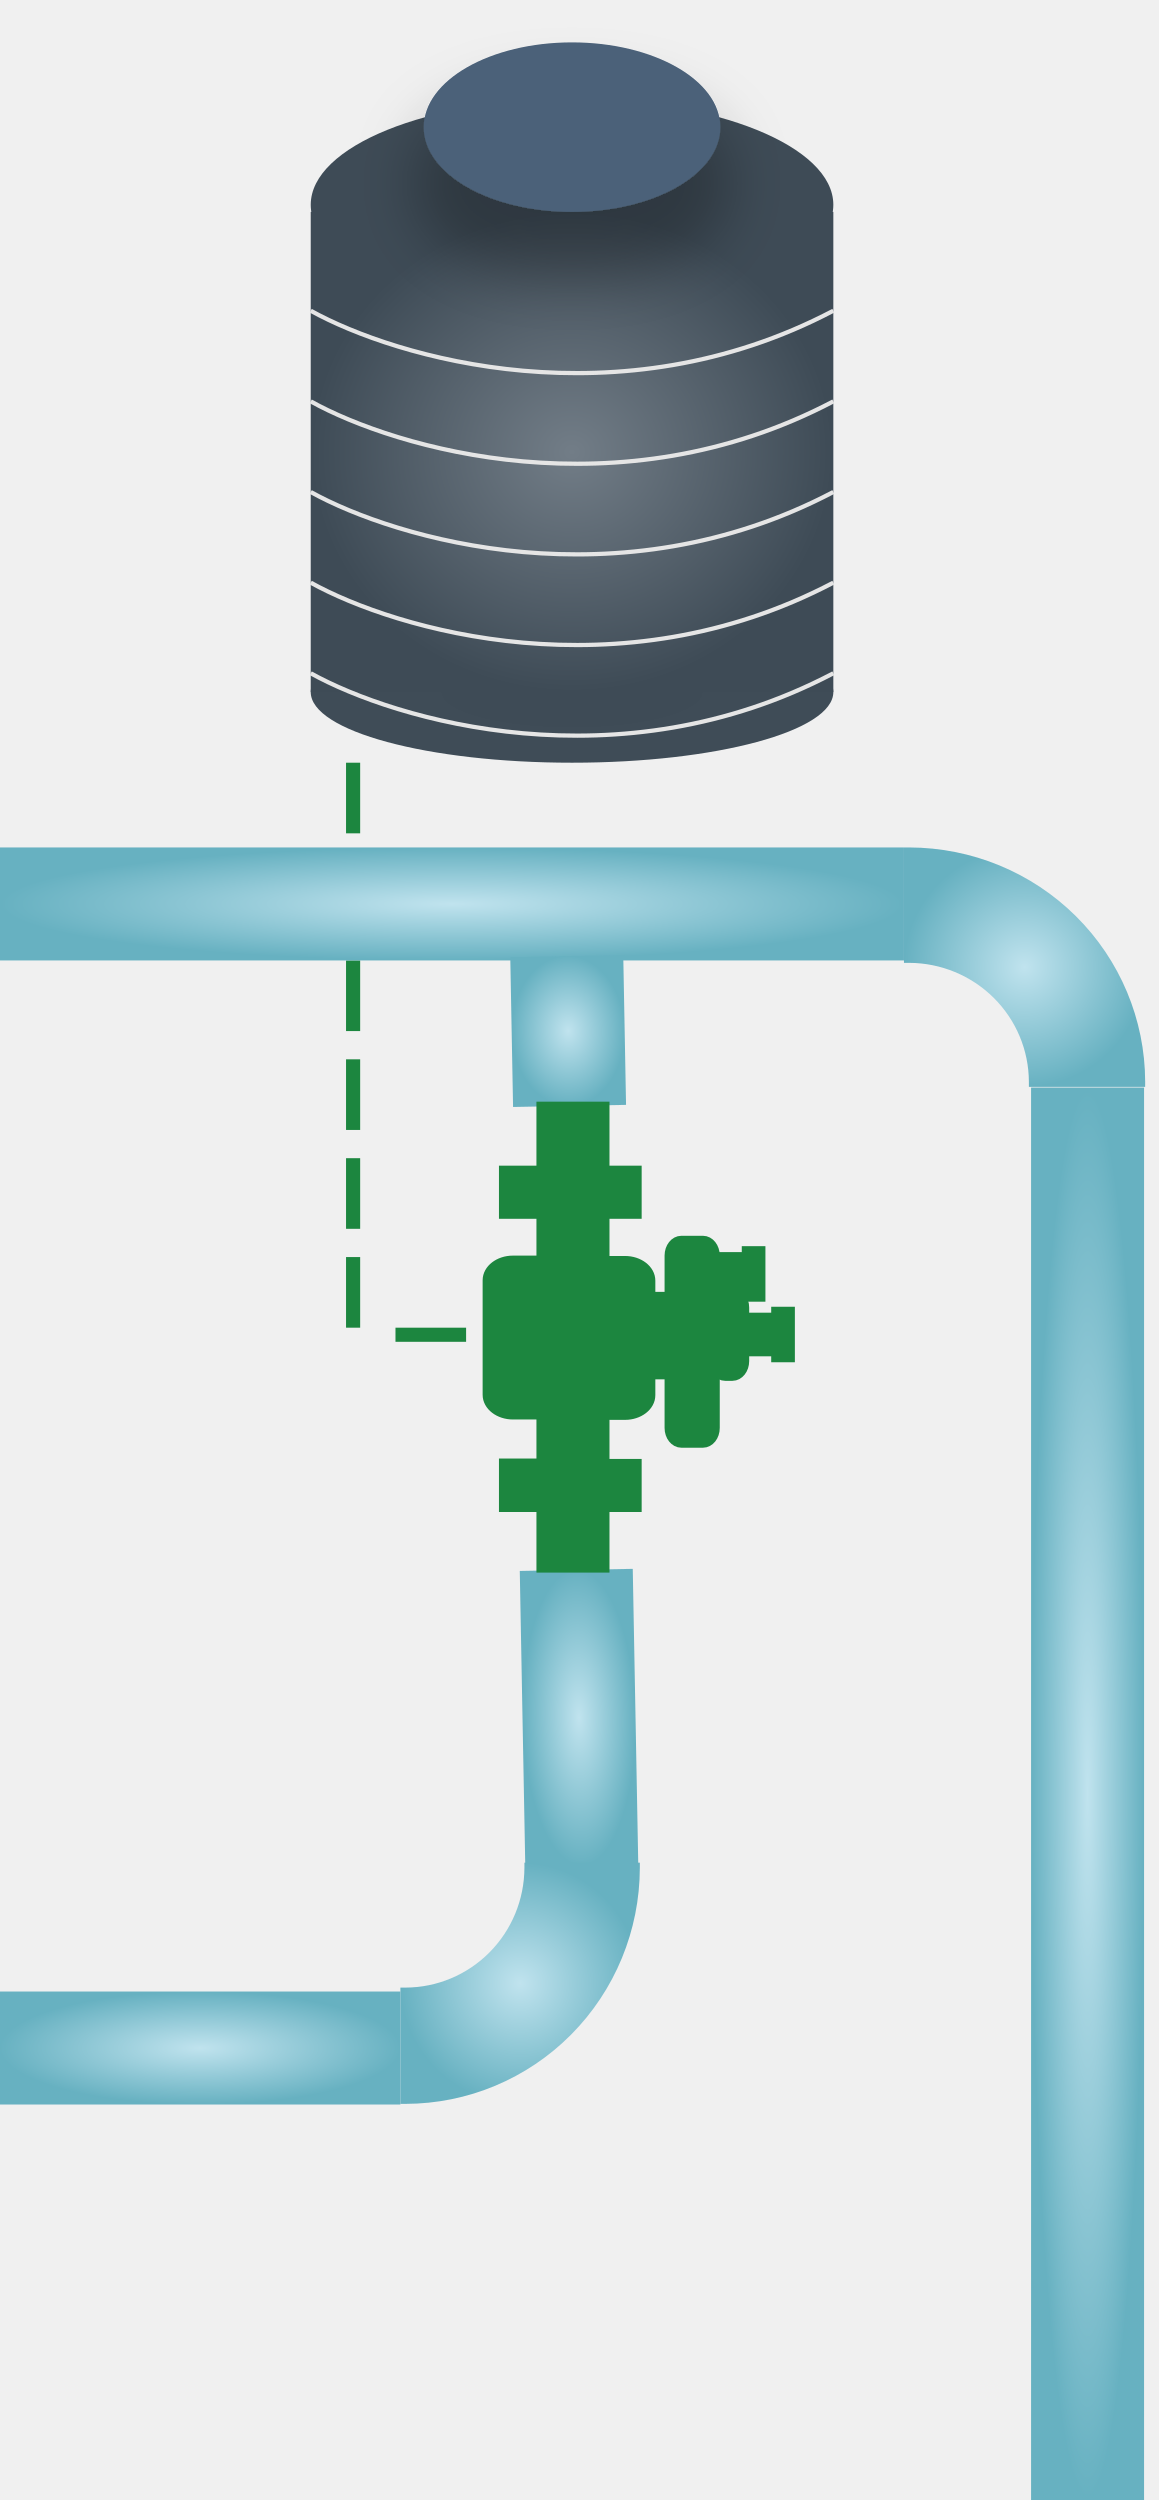
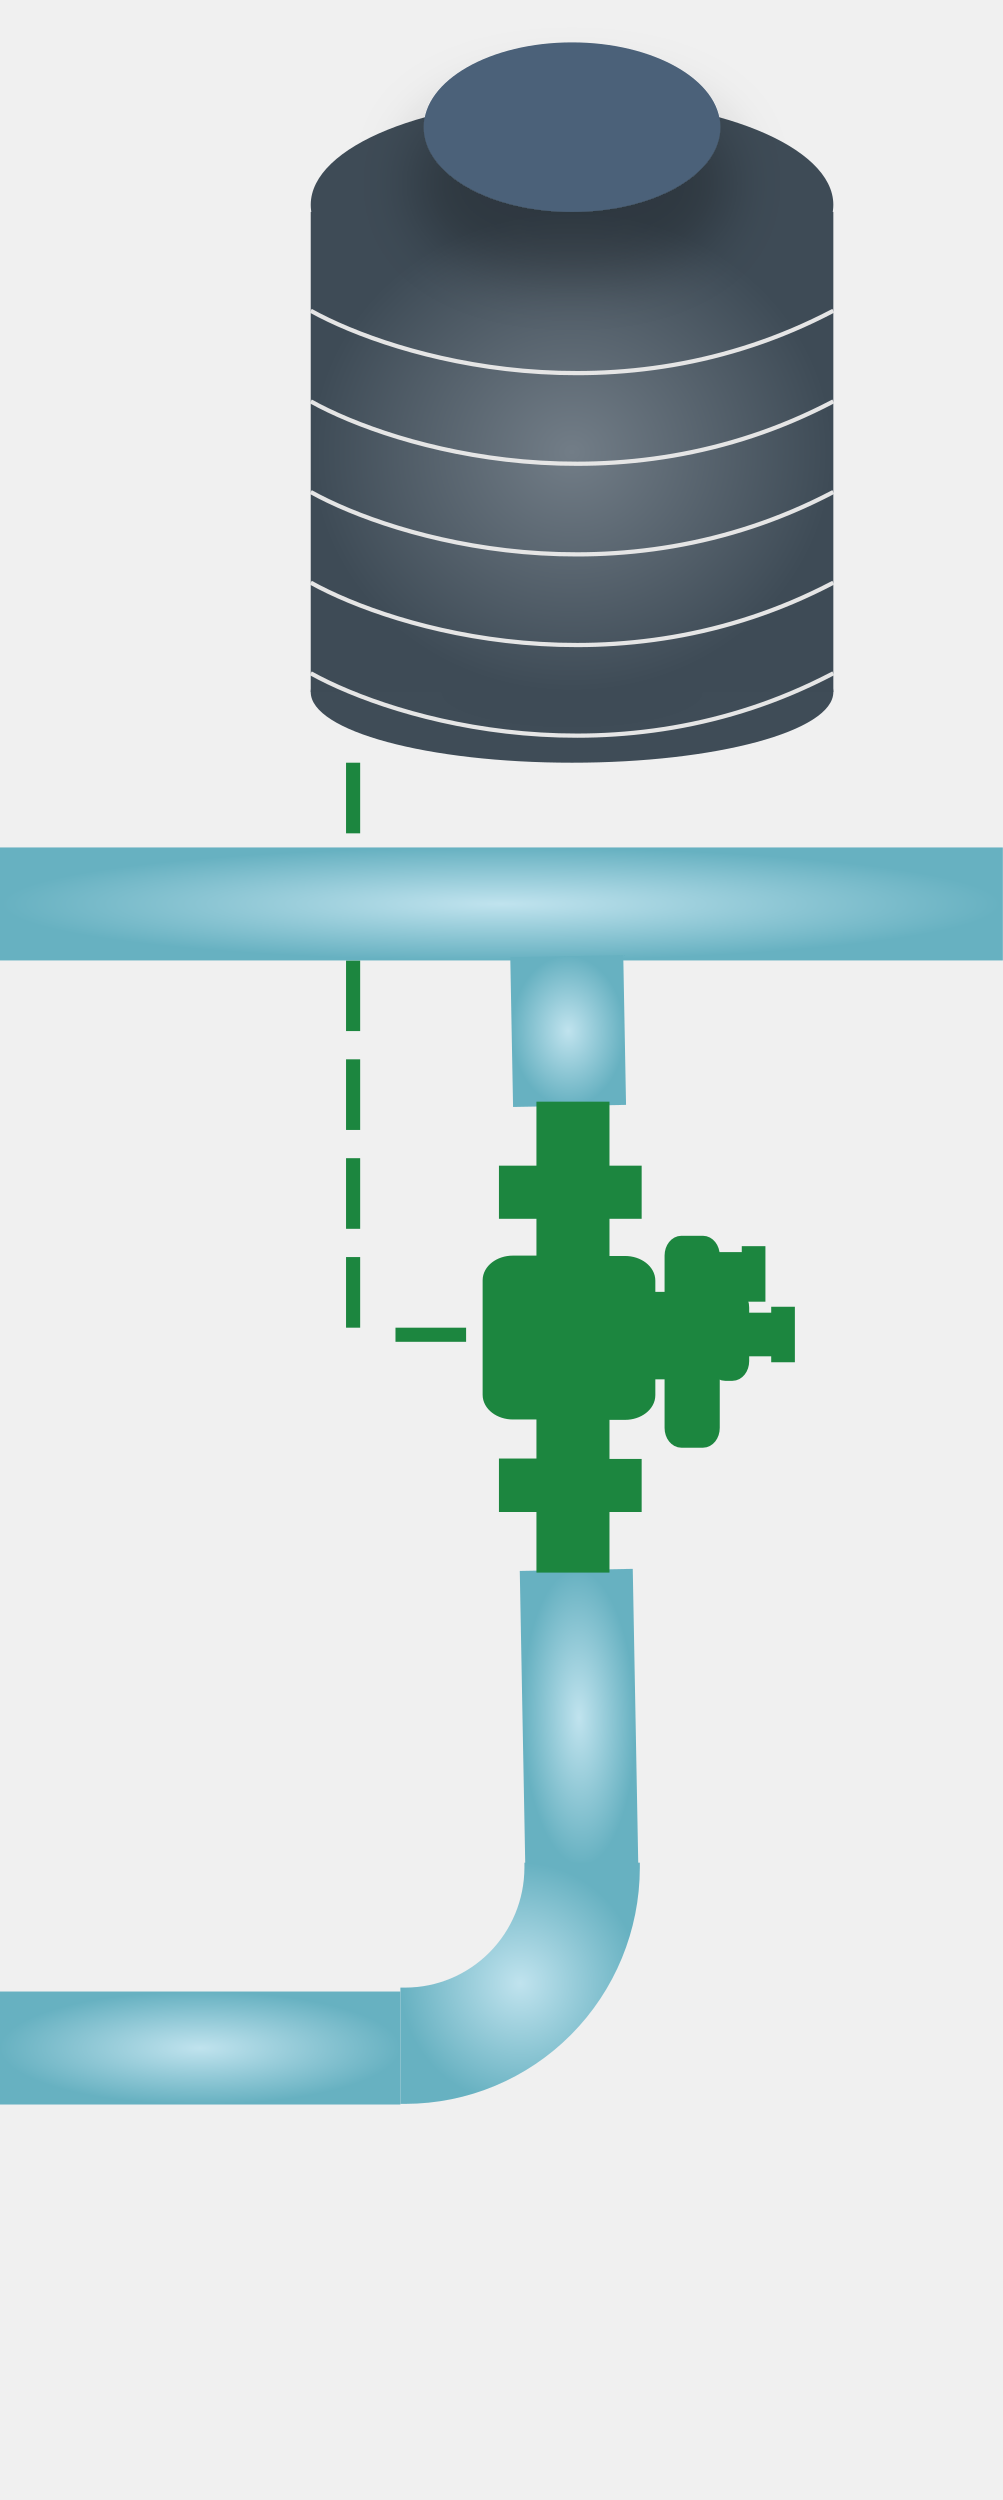
- <svg xmlns="http://www.w3.org/2000/svg" width="82" height="177" viewBox="0 0 82 177" fill="none">
+ <svg xmlns="http://www.w3.org/2000/svg" width="71" height="177" viewBox="0 0 71 177" fill="none">
  <line x1="25" y1="54" x2="25" y2="59" stroke="#1C863F" />
  <line x1="25" y1="61" x2="25" y2="66" stroke="#1C863F" />
  <line x1="25" y1="68" x2="25" y2="73" stroke="#1C863F" />
  <line x1="25" y1="75" x2="25" y2="80" stroke="#1C863F" />
  <line x1="25" y1="82" x2="25" y2="87" stroke="#1C863F" />
  <line x1="25" y1="89" x2="25" y2="94" stroke="#1C863F" />
  <ellipse cx="40.5" cy="14.5" rx="18.5" ry="7.5" fill="#3E4B56" />
-   <ellipse cx="40.5" cy="49" rx="18.5" ry="5" fill="url(#paint0_radial_5525_916)" />
-   <rect x="22" y="15" width="37" height="34" fill="url(#paint1_radial_5525_916)" />
+   <ellipse cx="40.5" cy="49" rx="18.5" ry="5" fill="url(#paint0_radial_5611_1248)" />
+   <rect x="22" y="15" width="37" height="34" fill="url(#paint1_radial_5611_1248)" />
  <path d="M22 22C28 25.333 43.8 30 59 22" stroke="#E5E5E5" stroke-width="0.3" />
  <path d="M22 28.418C28 31.751 43.8 36.418 59 28.418" stroke="#E5E5E5" stroke-width="0.3" />
  <path d="M22 34.834C28 38.167 43.8 42.834 59 34.834" stroke="#E5E5E5" stroke-width="0.3" />
  <path d="M22 41.252C28 44.585 43.8 49.252 59 41.252" stroke="#E5E5E5" stroke-width="0.3" />
  <path d="M22 47.668C28 51.001 43.8 55.668 59 47.668" stroke="#E5E5E5" stroke-width="0.3" />
-   <g filter="url(#filter0_d_5525_916)">
+   <g filter="url(#filter0_d_5611_1248)">
    <ellipse cx="40.5" cy="9" rx="10.5" ry="6" fill="#4B6179" />
  </g>
-   <path d="M64 68L64 60L0 60L5.07007e-07 68L64 68Z" fill="url(#paint2_radial_5525_916)" />
-   <path d="M44.799 111.074L36.8 111.223L37.19 132.143L45.189 131.994L44.799 111.074Z" fill="url(#paint3_radial_5525_916)" />
-   <path d="M44.126 67.615L36.127 67.764L36.325 78.374L44.324 78.225L44.126 67.615Z" fill="url(#paint4_radial_5525_916)" />
-   <mask id="mask0_5525_916" style="mask-type:luminance" maskUnits="userSpaceOnUse" x="32" y="78" width="30" height="34">
+   <path d="M71 68L71 60L0 60L5.07007e-07 68L71 68Z" fill="url(#paint2_radial_5611_1248)" />
+   <path d="M44.799 111.074L36.8 111.223L37.19 132.143L45.189 131.994L44.799 111.074Z" fill="url(#paint3_radial_5611_1248)" />
+   <path d="M44.126 67.615L36.127 67.764L36.325 78.374L44.324 78.225L44.126 67.615Z" fill="url(#paint4_radial_5611_1248)" />
+   <mask id="mask0_5611_1248" style="mask-type:luminance" maskUnits="userSpaceOnUse" x="31" y="78" width="31" height="34">
    <path d="M32 78H61.388V111.342H32V78Z" fill="white" />
  </mask>
-   <g mask="url(#mask0_5525_916)">
-     <path d="M42.751 111.406V106.651H45.03V103.692H42.751V100.127H44.249C45.218 100.127 45.998 99.519 45.998 98.779V90.67C45.998 89.931 45.218 89.323 44.249 89.323H42.751V85.889H45.03V82.931H42.751V77.754H38.379V82.931H35.726V85.889H38.38V89.297H36.319C35.351 89.297 34.57 89.904 34.57 90.644V98.753C34.57 99.493 35.351 100.1 36.319 100.1H38.38V103.666H35.726V106.651H38.38V111.406H42.751Z" fill="#1C863F" stroke="#1C863F" stroke-width="0.8" stroke-miterlimit="10" />
-     <path d="M47.452 101.099V88.892C47.452 88.34 47.806 87.893 48.244 87.893H49.767C50.205 87.893 50.559 88.34 50.559 88.892V101.099C50.559 101.651 50.205 102.099 49.767 102.099H48.244C47.806 102.099 47.452 101.651 47.452 101.099Z" fill="#1C863F" stroke="#1C863F" stroke-width="0.8" stroke-miterlimit="10" />
+   <g mask="url(#mask0_5611_1248)">
+     <path d="M42.751 111.406V106.651H45.03V103.692H42.751V100.127H44.249C45.217 100.127 45.998 99.519 45.998 98.779V90.67C45.998 89.931 45.217 89.323 44.249 89.323H42.751V85.889H45.03V82.931H42.751V77.754H38.379V82.931H35.725V85.889H38.38V89.297H36.319C35.351 89.297 34.57 89.904 34.57 90.644V98.753C34.57 99.493 35.351 100.1 36.319 100.1H38.38V103.666H35.725V106.651H38.38V111.406H42.751Z" fill="#1C863F" stroke="#1C863F" stroke-width="0.8" stroke-miterlimit="10" />
+     <path d="M47.452 101.099V88.892C47.452 88.34 47.806 87.893 48.244 87.893H49.767C50.204 87.893 50.559 88.34 50.559 88.892V101.099C50.559 101.651 50.204 102.099 49.767 102.099H48.244C47.806 102.099 47.452 101.651 47.452 101.099Z" fill="#1C863F" stroke="#1C863F" stroke-width="0.8" stroke-miterlimit="10" />
    <path d="M50.557 96.365V92.576C50.557 92.024 50.912 91.576 51.349 91.576H51.85C52.288 91.576 52.642 92.024 52.642 92.576V96.365C52.642 96.917 52.288 97.364 51.85 97.364H51.349C50.912 97.364 50.557 96.917 50.557 96.365Z" fill="#1C863F" stroke="#1C863F" stroke-width="0.8" stroke-miterlimit="10" />
    <path d="M45.786 97.1V92.023C45.786 91.944 45.848 91.865 45.91 91.865H47.287C47.349 91.865 47.412 91.944 47.412 92.023V97.1C47.412 97.179 47.349 97.258 47.287 97.258H45.91C45.848 97.258 45.786 97.179 45.786 97.1Z" fill="#1C863F" stroke="#1C863F" stroke-width="0.8" stroke-miterlimit="10" />
    <path d="M54.983 95.627V93.338H52.669V95.627H54.983Z" fill="#1C863F" stroke="#1C863F" stroke-width="0.8" stroke-miterlimit="10" />
    <path d="M55.877 96.048V92.918H55.001V96.048H55.877Z" fill="#1C863F" stroke="#1C863F" stroke-width="0.8" stroke-miterlimit="10" />
    <path d="M52.894 91.338V89.049H50.579V91.338H52.894Z" fill="#1C863F" stroke="#1C863F" stroke-width="0.8" stroke-miterlimit="10" />
    <path d="M53.792 91.76V88.629H52.917V91.76H53.792Z" fill="#1C863F" stroke="#1C863F" stroke-width="0.8" stroke-miterlimit="10" />
-     <path d="M45.083 84.697H35.942M45.083 104.995H35.942" stroke="#1C863F" stroke-width="0.8" stroke-miterlimit="10" />
+     <path d="M45.083 84.697H35.941M45.083 104.995H35.941" stroke="#1C863F" stroke-width="0.8" stroke-miterlimit="10" />
  </g>
  <line x1="28" y1="94.5" x2="33" y2="94.5" stroke="#1C863F" />
-   <path d="M-5.15294e-07 141L0 149L28.348 149L28.348 141L-5.15294e-07 141Z" fill="url(#paint5_radial_5525_916)" />
-   <path fill-rule="evenodd" clip-rule="evenodd" d="M28.348 148.953L28.348 140.722L28.718 140.722C30.946 140.713 33.08 139.817 34.655 138.23C36.231 136.643 37.12 134.493 37.129 132.249L37.129 131.877L45.3 131.877L45.3 132.251C45.291 136.678 43.541 140.921 40.433 144.052C37.325 147.182 33.113 148.945 28.718 148.954L28.348 148.953Z" fill="url(#paint6_radial_5525_916)" />
-   <path d="M73 177L81 177L81 77L73 77L73 177Z" fill="url(#paint7_radial_5525_916)" />
-   <path fill-rule="evenodd" clip-rule="evenodd" d="M81.076 76.951L72.845 76.951L72.845 76.582C72.836 74.354 71.94 72.219 70.353 70.644C68.766 69.069 66.617 68.179 64.372 68.17L64 68.17L64 59.999L64.374 59.999C68.801 60.009 73.044 61.759 76.175 64.867C79.305 67.974 81.068 72.187 81.078 76.582L81.076 76.951Z" fill="url(#paint8_radial_5525_916)" />
+   <path d="M-5.15294e-07 141L0 149L28.348 149L28.348 141L-5.15294e-07 141Z" fill="url(#paint5_radial_5611_1248)" />
+   <path fill-rule="evenodd" clip-rule="evenodd" d="M28.348 148.953L28.348 140.722L28.718 140.722C30.946 140.713 33.08 139.817 34.655 138.23C36.231 136.643 37.12 134.493 37.129 132.249L37.129 131.877L45.3 131.877L45.3 132.251C45.291 136.678 43.541 140.921 40.433 144.052C37.325 147.182 33.113 148.945 28.718 148.954L28.348 148.953Z" fill="url(#paint6_radial_5611_1248)" />
  <defs>
-     <filter id="filter0_d_5525_916" x="23" y="0" width="35" height="26" filterUnits="userSpaceOnUse" color-interpolation-filters="sRGB">
+     <filter id="filter0_d_5611_1248" x="23" y="0" width="35" height="26" filterUnits="userSpaceOnUse" color-interpolation-filters="sRGB">
      <feFlood flood-opacity="0" result="BackgroundImageFix" />
      <feColorMatrix in="SourceAlpha" type="matrix" values="0 0 0 0 0 0 0 0 0 0 0 0 0 0 0 0 0 0 127 0" result="hardAlpha" />
-       <feMorphology radius="3" operator="dilate" in="SourceAlpha" result="effect1_dropShadow_5525_916" />
+       <feMorphology radius="3" operator="dilate" in="SourceAlpha" result="effect1_dropShadow_5611_1248" />
      <feOffset dy="4" />
      <feGaussianBlur stdDeviation="2" />
      <feComposite in2="hardAlpha" operator="out" />
      <feColorMatrix type="matrix" values="0 0 0 0 0 0 0 0 0 0 0 0 0 0 0 0 0 0 0.25 0" />
-       <feBlend mode="normal" in2="BackgroundImageFix" result="effect1_dropShadow_5525_916" />
-       <feBlend mode="normal" in="SourceGraphic" in2="effect1_dropShadow_5525_916" result="shape" />
+       <feBlend mode="normal" in2="BackgroundImageFix" result="effect1_dropShadow_5611_1248" />
+       <feBlend mode="normal" in="SourceGraphic" in2="effect1_dropShadow_5611_1248" result="shape" />
    </filter>
-     <radialGradient id="paint0_radial_5525_916" cx="0" cy="0" r="1" gradientUnits="userSpaceOnUse" gradientTransform="translate(40.5 49) scale(18.5 5)">
+     <radialGradient id="paint0_radial_5611_1248" cx="0" cy="0" r="1" gradientUnits="userSpaceOnUse" gradientTransform="translate(40.4999 49) scale(18.5 5)">
      <stop stop-color="#3E4B56" />
      <stop offset="1" stop-color="#3F4C57" />
    </radialGradient>
-     <radialGradient id="paint1_radial_5525_916" cx="0" cy="0" r="1" gradientUnits="userSpaceOnUse" gradientTransform="translate(40.5 32) rotate(90) scale(17 18.5)">
+     <radialGradient id="paint1_radial_5611_1248" cx="0" cy="0" r="1" gradientUnits="userSpaceOnUse" gradientTransform="translate(40.4999 32) rotate(90) scale(17 18.5)">
      <stop stop-color="#727D87" />
      <stop offset="1" stop-color="#3E4B56" />
    </radialGradient>
-     <radialGradient id="paint2_radial_5525_916" cx="0" cy="0" r="1" gradientUnits="userSpaceOnUse" gradientTransform="translate(32 64) rotate(180) scale(32 4)">
+     <radialGradient id="paint2_radial_5611_1248" cx="0" cy="0" r="1" gradientUnits="userSpaceOnUse" gradientTransform="translate(35.5 64) rotate(180) scale(35.5 4)">
      <stop stop-color="#C0E3EE" />
      <stop offset="1" stop-color="#67B1C1" />
    </radialGradient>
-     <radialGradient id="paint3_radial_5525_916" cx="0" cy="0" r="1" gradientUnits="userSpaceOnUse" gradientTransform="translate(40.9947 121.609) rotate(88.9327) scale(10.4622 4)">
+     <radialGradient id="paint3_radial_5611_1248" cx="0" cy="0" r="1" gradientUnits="userSpaceOnUse" gradientTransform="translate(40.9947 121.609) rotate(88.9327) scale(10.4622 4)">
      <stop stop-color="#C0E3EE" />
      <stop offset="1" stop-color="#67B1C1" />
    </radialGradient>
-     <radialGradient id="paint4_radial_5525_916" cx="0" cy="0" r="1" gradientUnits="userSpaceOnUse" gradientTransform="translate(40.2256 72.9941) rotate(88.9327) scale(5.3059 4)">
+     <radialGradient id="paint4_radial_5611_1248" cx="0" cy="0" r="1" gradientUnits="userSpaceOnUse" gradientTransform="translate(40.2255 72.9941) rotate(88.9327) scale(5.3059 4)">
      <stop stop-color="#C0E3EE" />
      <stop offset="1" stop-color="#67B1C1" />
    </radialGradient>
-     <radialGradient id="paint5_radial_5525_916" cx="0" cy="0" r="1" gradientUnits="userSpaceOnUse" gradientTransform="translate(14.1741 145) scale(14.1741 4)">
+     <radialGradient id="paint5_radial_5611_1248" cx="0" cy="0" r="1" gradientUnits="userSpaceOnUse" gradientTransform="translate(14.1741 145) scale(14.1741 4)">
      <stop stop-color="#C0E3EE" />
      <stop offset="1" stop-color="#67B1C1" />
    </radialGradient>
-     <radialGradient id="paint6_radial_5525_916" cx="0" cy="0" r="1" gradientUnits="userSpaceOnUse" gradientTransform="translate(36.824 140.416) rotate(90) scale(8.53874 8.47589)">
-       <stop stop-color="#C0E3EE" />
-       <stop offset="1" stop-color="#67B1C1" />
-     </radialGradient>
-     <radialGradient id="paint7_radial_5525_916" cx="0" cy="0" r="1" gradientUnits="userSpaceOnUse" gradientTransform="translate(76.9998 127) rotate(-90) scale(50 4)">
-       <stop stop-color="#C0E3EE" />
-       <stop offset="1" stop-color="#67B1C1" />
-     </radialGradient>
-     <radialGradient id="paint8_radial_5525_916" cx="0" cy="0" r="1" gradientUnits="userSpaceOnUse" gradientTransform="translate(72.5387 68.4753) scale(8.53874 8.47589)">
+     <radialGradient id="paint6_radial_5611_1248" cx="0" cy="0" r="1" gradientUnits="userSpaceOnUse" gradientTransform="translate(36.824 140.416) rotate(90) scale(8.53874 8.47589)">
      <stop stop-color="#C0E3EE" />
      <stop offset="1" stop-color="#67B1C1" />
    </radialGradient>
  </defs>
</svg>
